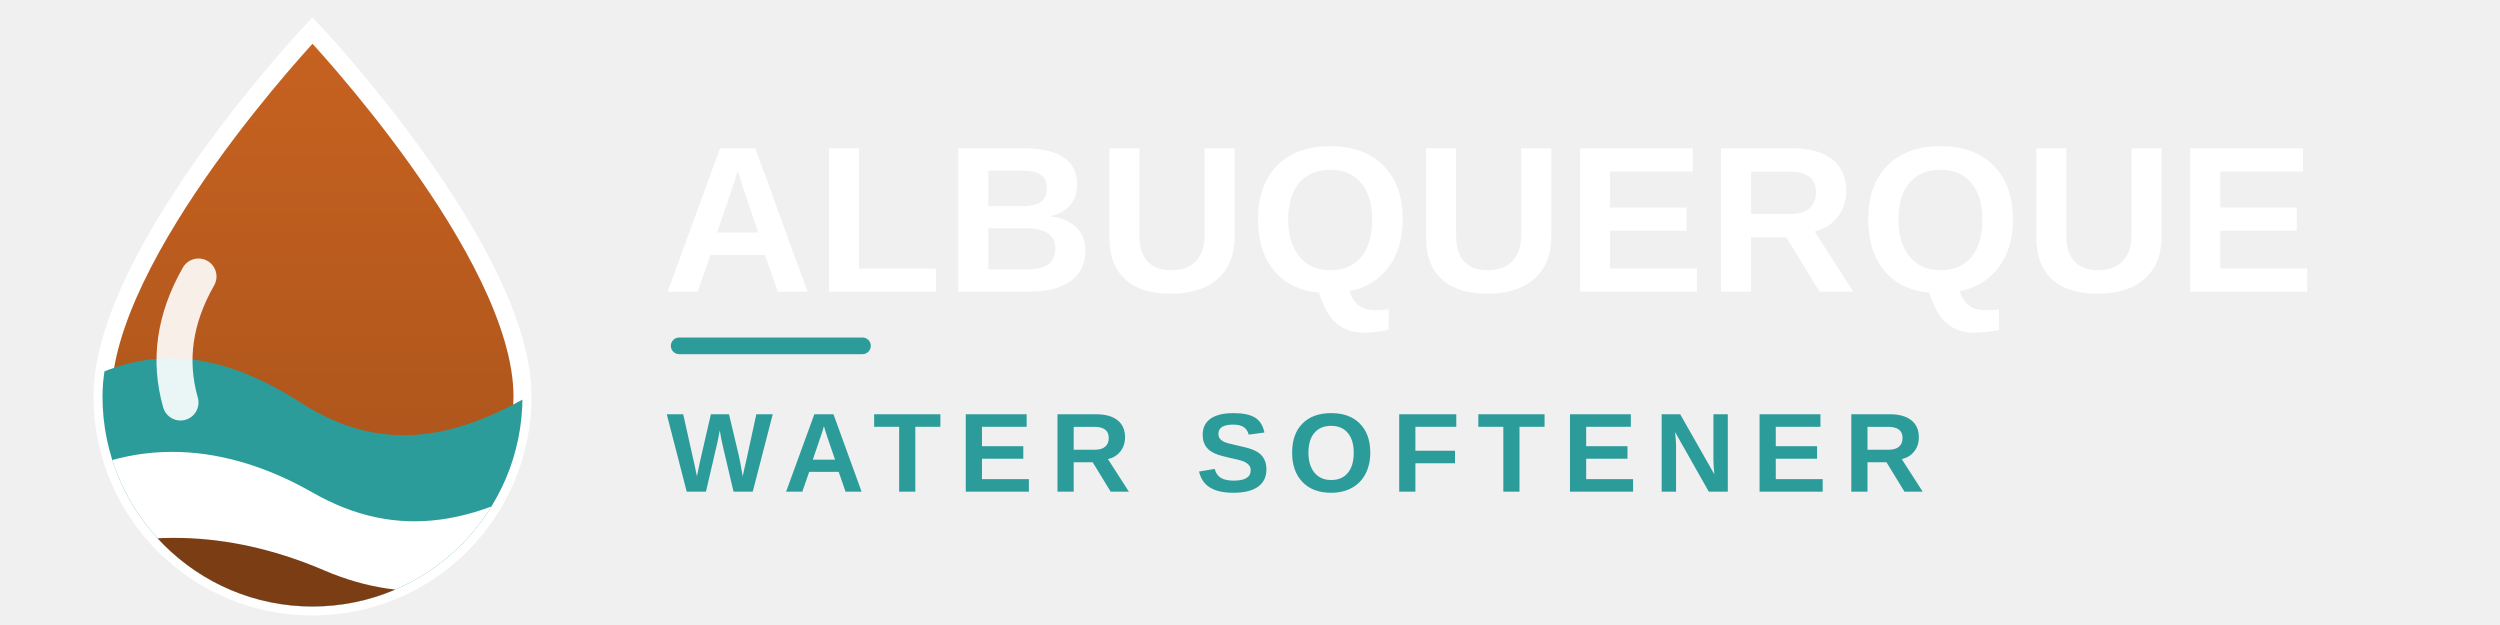
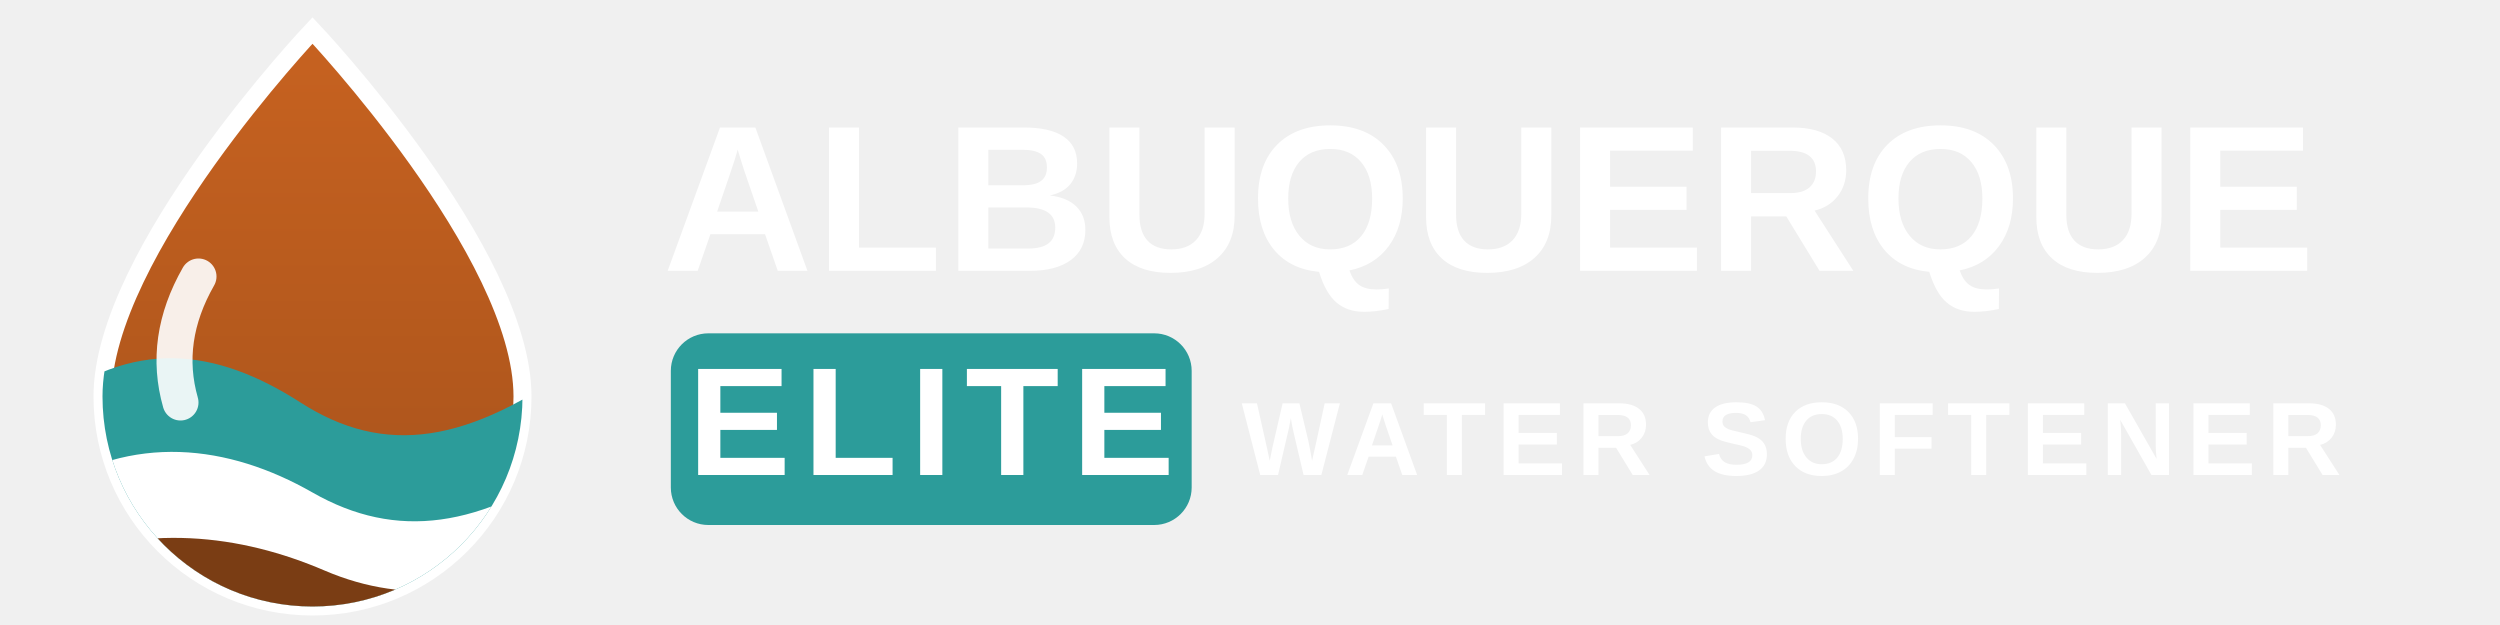
<svg xmlns="http://www.w3.org/2000/svg" width="1200" height="300" viewBox="0 0 1200 300">
  <g transform="translate(6 6) scale(2.88)">
    <defs>
      <clipPath id="r">
        <path d="M50 3 C50 3 15 40 15 64 A35 35 0 0 0 85 64 C85 40 50 3 50 3 Z" />
      </clipPath>
      <linearGradient id="rg" x1="0" y1="0" x2="0" y2="1">
        <stop offset="0" stop-color="#c76220" />
        <stop offset="1" stop-color="#A6521B" />
      </linearGradient>
    </defs>
    <path d="M50 3 C50 3 15 40 15 64 A35 35 0 0 0 85 64 C85 40 50 3 50 3 Z" fill="url(#rg)" stroke="#FFFFFF" stroke-width="3" />
    <g clip-path="url(#r)">
      <path d="M5 66 C20 54 34 56 48 65 C62 74 76 72 95 58 L95 100 L5 100 Z" fill="#2C9C9A" />
      <path d="M5 80 C20 70 36 72 50 80 C64 88 78 86 95 74 L95 100 L5 100 Z" fill="#FFFFFF" />
      <path d="M5 92 C22 85 38 87 52 93 C66 99 80 97 95 88 L95 100 L5 100 Z" fill="#7A3D14" />
    </g>
    <path d="M31 44 C27 51 26 58 28 65" fill="none" stroke="#FFFFFF" stroke-width="6" stroke-linecap="round" opacity="0.9" />
  </g>
-   <text x="318" y="140" font-family="Segoe UI, Arial, Helvetica, sans-serif" font-size="100" font-weight="800" letter-spacing="1" fill="#FFFFFF">ALBUQUERQUE</text>
-   <rect x="322" y="162" width="96" height="8" rx="4" fill="#2C9C9A" />
-   <text x="320" y="236" font-family="Segoe UI, Arial, Helvetica, sans-serif" font-size="54" font-weight="700" letter-spacing="8" fill="#2C9C9A">WATER SOFTENER</text>
+   <text x="318" y="130" font-family="Segoe UI, Arial, Helvetica, sans-serif" font-size="100" font-weight="800" letter-spacing="1" fill="#FFFFFF">ALBUQUERQUE</text>
+   <rect x="322" y="160" width="250" height="92" rx="18" fill="#2C9C9A" />
+   <text x="447" y="228" text-anchor="middle" font-family="Segoe UI, Arial, Helvetica, sans-serif" font-size="74" font-weight="900" letter-spacing="6" fill="#FFFFFF">ELITE</text>
+   <text x="596" y="228" font-family="Segoe UI, Arial, Helvetica, sans-serif" font-size="50" font-weight="800" letter-spacing="5" fill="#FFFFFF">WATER SOFTENER</text>
</svg>
